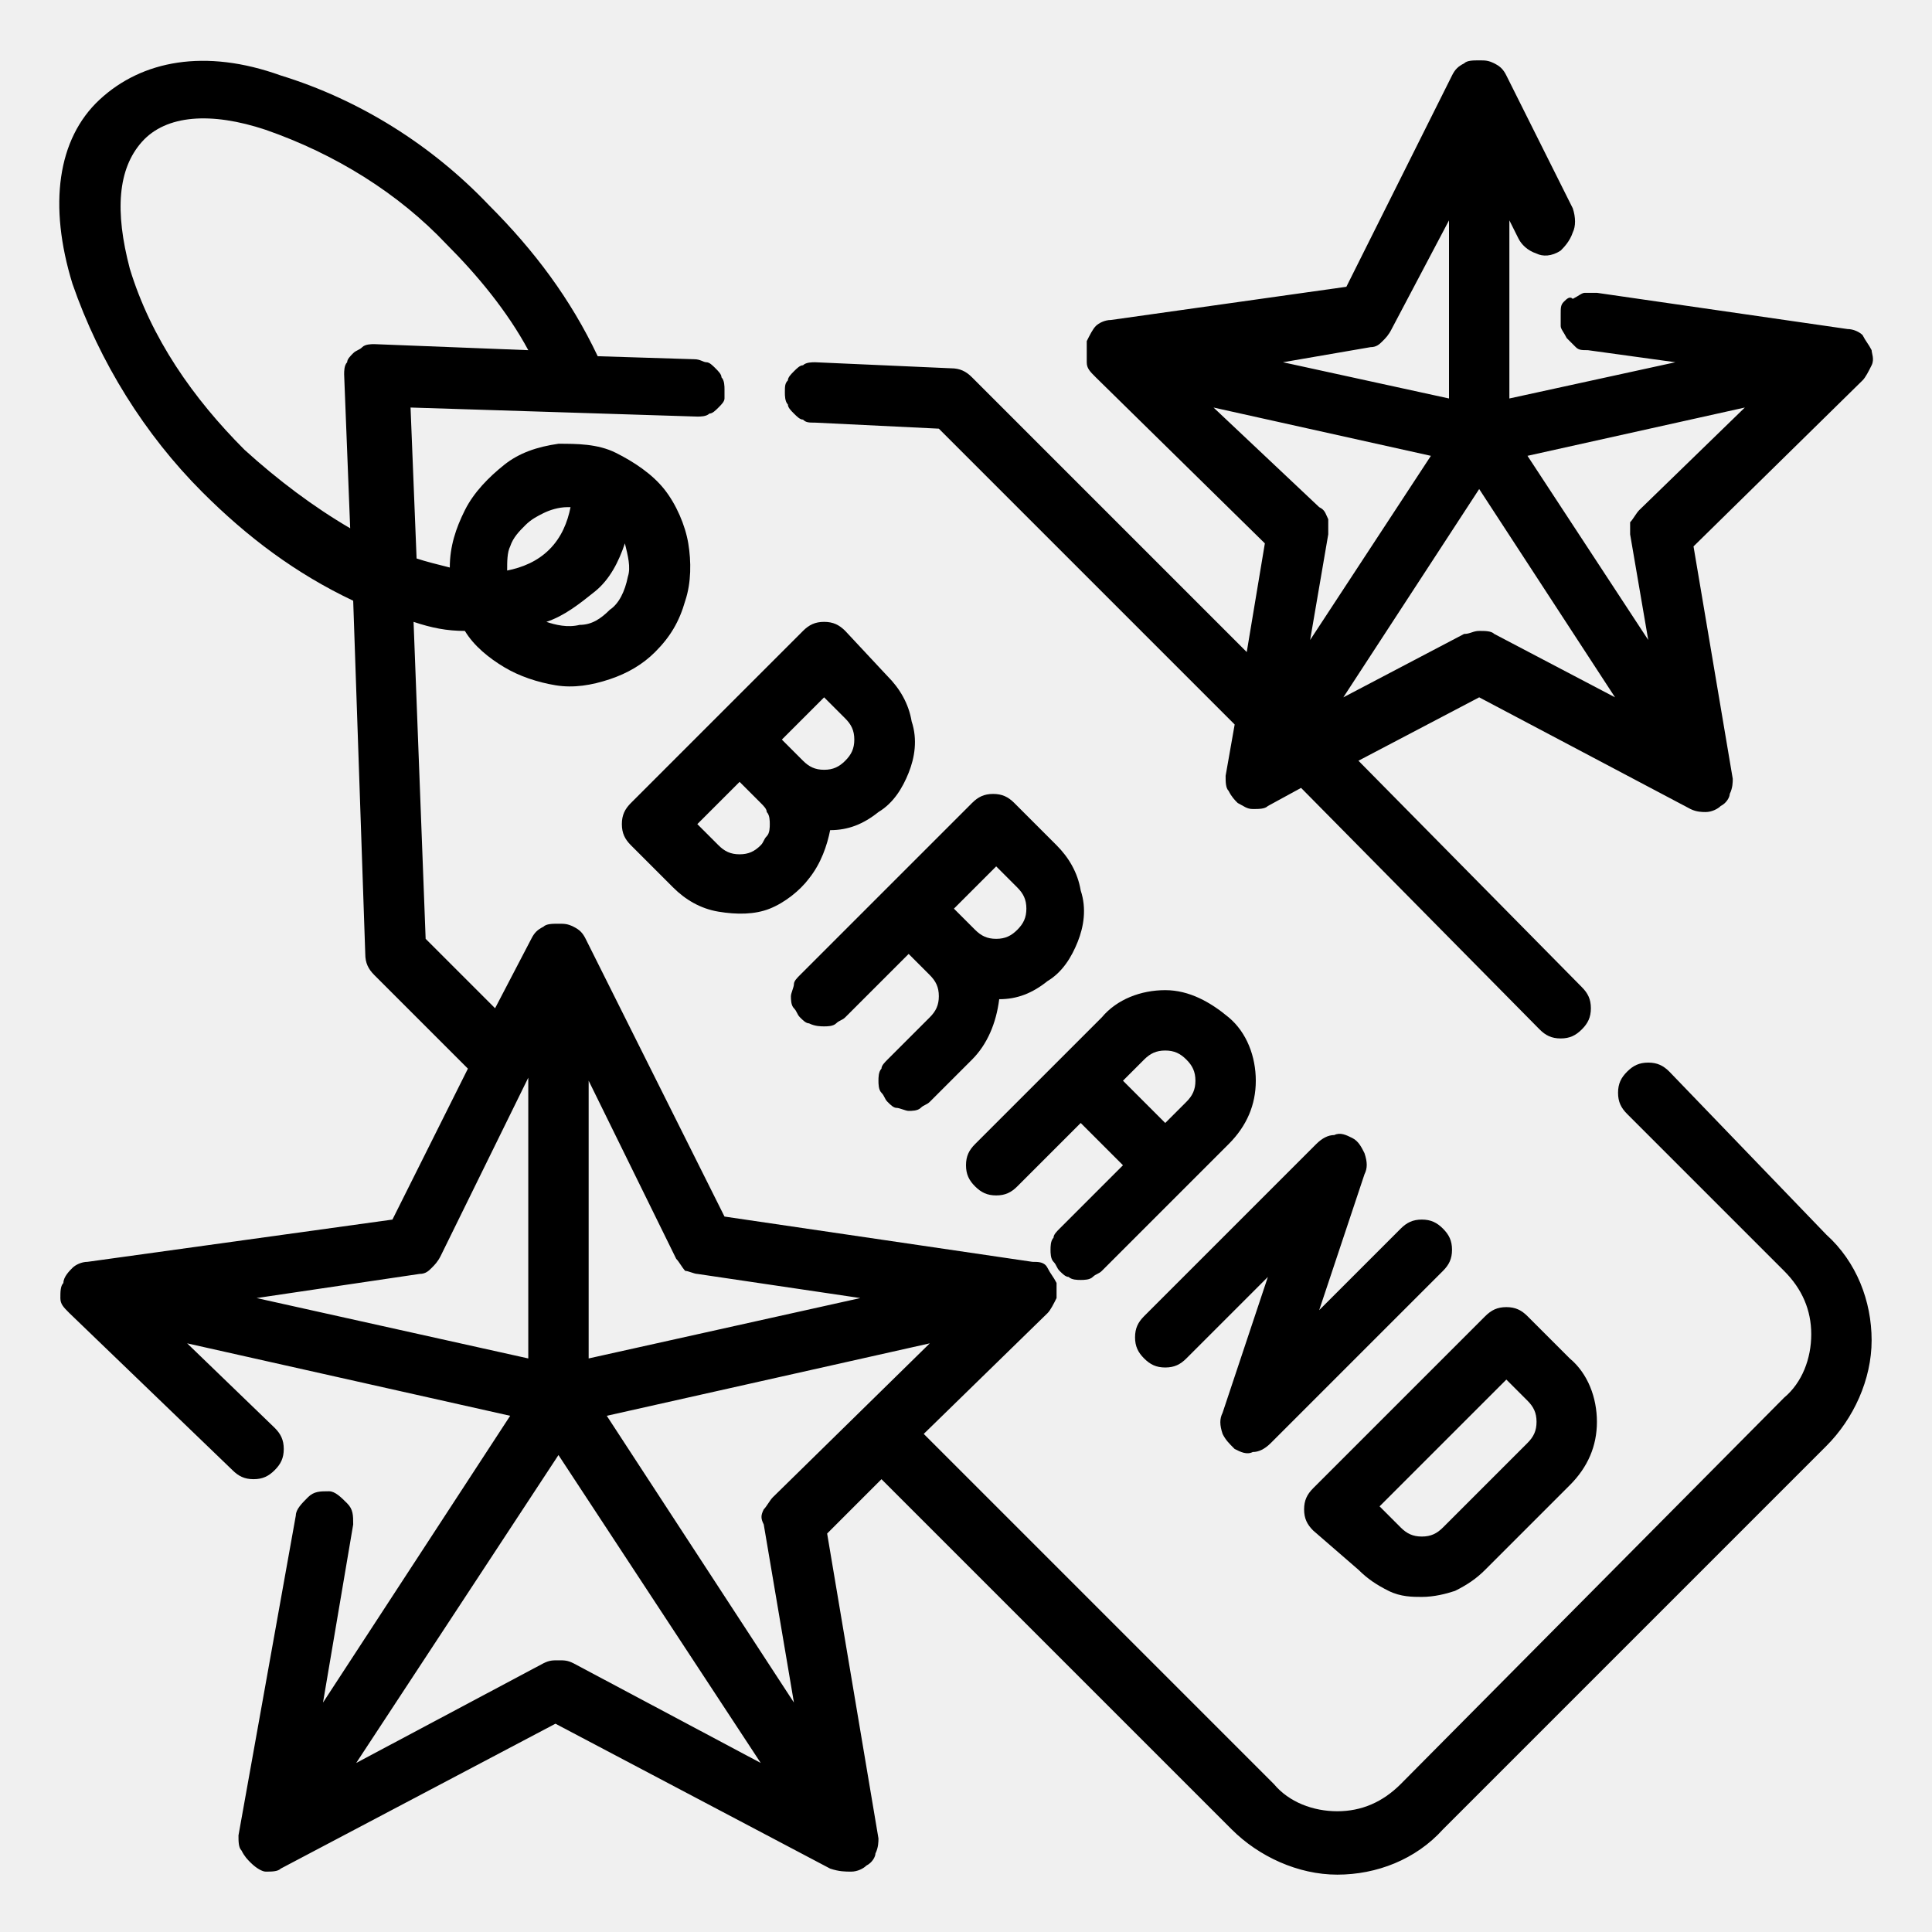
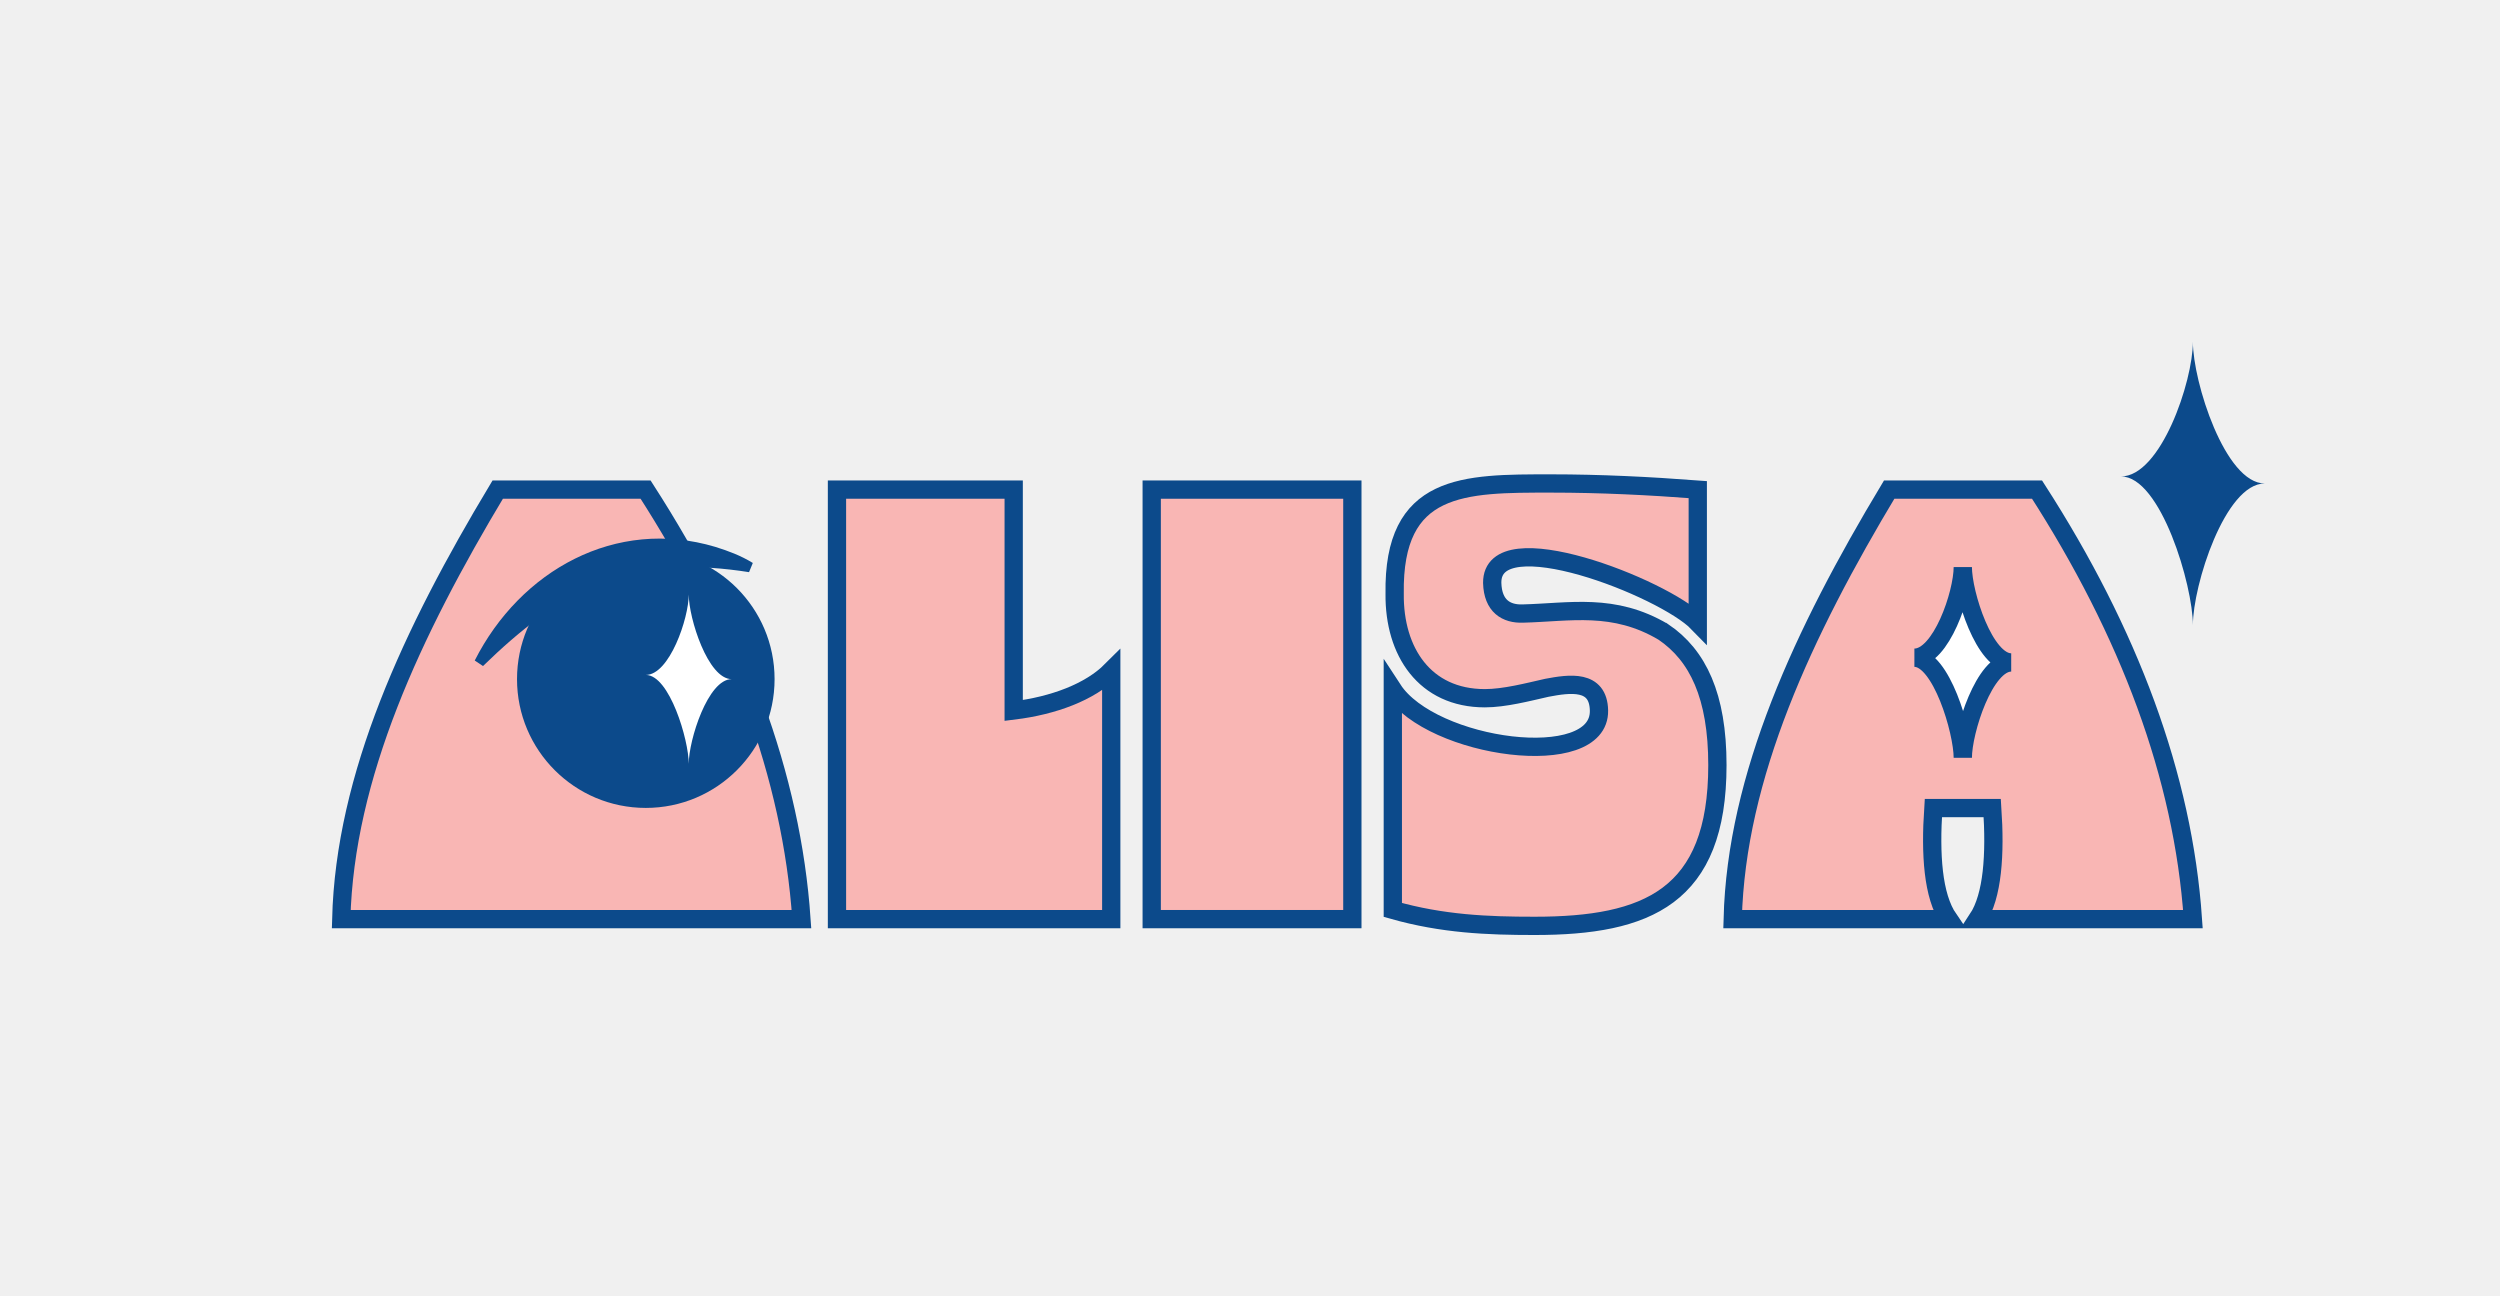
- <svg xmlns="http://www.w3.org/2000/svg" version="1.1" id="Layer_1" x="0px" y="0px" viewBox="0 0 64 64" style="enable-background:new 0 0 64 64;" xml:space="preserve">
+ <svg xmlns="http://www.w3.org/2000/svg" id="Layer_1" data-name="Layer 1" viewBox="0 0 501.127 259.646">
  <defs>
-     <linearGradient id="logo-gradient" x1="50%" y1="0%" x2="50%" y2="100%">
-       <stop offset="0%" stop-color="color-1">
-         <animate attributeName="stop-color" values="#5200ff; #17404e; #5200ff" dur="4s" repeatCount="indefinite" />
-       </stop>
-       <stop offset="50%" stop-color="color-2">
-         <animate attributeName="stop-color" values="#17404e; #5200ff; #17404e" dur="6s" repeatCount="indefinite" />
-       </stop>
-       <stop offset="100%" stop-color="color-3">
-         <animate attributeName="stop-color" values="#5200ff; #17404e; #5200ff" dur="4s" repeatCount="indefinite" />
-       </stop>
-     </linearGradient>
+     <style>
+       .cls-1, .cls-2 {
+         stroke: #0c4a8b;
+         stroke-miterlimit: 10;
+         stroke-width: 3.664px;
+       }
+ 
+       .cls-1, .cls-3 {
+         fill: #fff;
+       }
+ 
+       .cls-2 {
+         fill: #f9b6b4;
+       }
+ 
+       .cls-4 {
+         fill: #0c4a8b;
+       }
+ 
+       .cls-4, .cls-3 {
+         stroke-width: 0px;
+       }
+     </style>
  </defs>
-   <g fill="url('#logo-gradient')">
-     <path d="M27,14l4.1,0.2l9.8,9.8l-0.3,1.7c0,0.2,0,0.4,0.1,0.5c0.1,0.2,0.2,0.3,0.3,0.4c0.2,0.1,0.3,0.2,0.5,0.2   c0.2,0,0.4,0,0.5-0.1l1.1-0.6l7.9,8c0.2,0.2,0.4,0.3,0.7,0.3c0.3,0,0.5-0.1,0.7-0.3c0.2-0.2,0.3-0.4,0.3-0.7s-0.1-0.5-0.3-0.7   L45,25.2l4-2.1l7,3.7c0.2,0.1,0.4,0.1,0.5,0.1c0.2,0,0.4-0.1,0.5-0.2c0.2-0.1,0.3-0.3,0.3-0.4c0.1-0.2,0.1-0.4,0.1-0.5l-1.3-7.7   l5.6-5.5c0.1-0.1,0.2-0.3,0.3-0.5s0-0.4,0-0.5c-0.1-0.2-0.2-0.3-0.3-0.5c-0.1-0.1-0.3-0.2-0.5-0.2l-8.3-1.2c-0.1,0-0.3,0-0.4,0   c-0.1,0-0.2,0.1-0.4,0.2C52,9.8,51.9,9.9,51.8,10c-0.1,0.1-0.1,0.2-0.1,0.4c0,0.1,0,0.3,0,0.4c0,0.1,0.1,0.2,0.2,0.4   c0.1,0.1,0.2,0.2,0.3,0.3c0.1,0.1,0.2,0.1,0.4,0.1l2.9,0.4L50,13.2V7.3l0.3,0.6c0.1,0.2,0.3,0.4,0.6,0.5c0.2,0.1,0.5,0.1,0.8-0.1   C51.8,8.2,52,8,52.1,7.7c0.1-0.2,0.1-0.5,0-0.8l-2.2-4.4c-0.1-0.2-0.2-0.3-0.4-0.4S49.2,2,49,2c-0.2,0-0.4,0-0.5,0.1   c-0.2,0.1-0.3,0.2-0.4,0.4l-3.5,7l-7.8,1.1c-0.2,0-0.4,0.1-0.5,0.2c-0.1,0.1-0.2,0.3-0.3,0.5C36,11.6,36,11.8,36,12   c0,0.2,0.1,0.3,0.3,0.5l5.6,5.5l-0.6,3.6l-9.1-9.1c-0.2-0.2-0.4-0.3-0.7-0.3L27,12c-0.1,0-0.3,0-0.4,0.1c-0.1,0-0.2,0.1-0.3,0.2   c-0.1,0.1-0.2,0.2-0.2,0.3C26,12.7,26,12.8,26,13c0,0.1,0,0.3,0.1,0.4c0,0.1,0.1,0.2,0.2,0.3c0.1,0.1,0.2,0.2,0.3,0.2   C26.7,14,26.8,14,27,14z M48.5,21l-4,2.1l4.5-6.9l4.5,6.9l-4-2.1c-0.1-0.1-0.3-0.1-0.5-0.1S48.7,21,48.5,21z M54,17.7l0.6,3.5   l-4-6.1l7.2-1.6l-3.5,3.4c-0.1,0.1-0.2,0.3-0.3,0.4C54,17.4,54,17.6,54,17.7L54,17.7z M45.4,11.5c0.2,0,0.3-0.1,0.4-0.2   c0.1-0.1,0.2-0.2,0.3-0.4L48,7.3v5.9l-5.5-1.2L45.4,11.5z M40.2,13.5l7.2,1.6l-4,6.1l0.6-3.5c0-0.2,0-0.3,0-0.5   c-0.1-0.2-0.1-0.3-0.3-0.4L40.2,13.5z" />
-     <path d="M55.3,35.5c-0.2-0.2-0.4-0.3-0.7-0.3c-0.3,0-0.5,0.1-0.7,0.3s-0.3,0.4-0.3,0.7c0,0.3,0.1,0.5,0.3,0.7l5.2,5.2   c0.6,0.6,0.9,1.3,0.9,2.1s-0.3,1.6-0.9,2.1L46.4,59.1c-0.6,0.6-1.3,0.9-2.1,0.9c-0.8,0-1.6-0.3-2.1-0.9L30.6,47.5l4.1-4   c0.1-0.1,0.2-0.3,0.3-0.5c0-0.2,0-0.4,0-0.5c-0.1-0.2-0.2-0.3-0.3-0.5s-0.3-0.2-0.5-0.2L24,40.3l-4.6-9.2c-0.1-0.2-0.2-0.3-0.4-0.4   c-0.2-0.1-0.3-0.1-0.5-0.1s-0.4,0-0.5,0.1c-0.2,0.1-0.3,0.2-0.4,0.4l-1.2,2.3l-2.3-2.3l-0.4-10.5c0.6,0.2,1.1,0.3,1.7,0.3   c0.3,0.5,0.8,0.9,1.3,1.2c0.5,0.3,1.1,0.5,1.7,0.6c0.6,0.1,1.2,0,1.8-0.2c0.6-0.2,1.1-0.5,1.5-0.9c0.5-0.5,0.8-1,1-1.7   c0.2-0.6,0.2-1.3,0.1-1.9c-0.1-0.6-0.4-1.3-0.8-1.8c-0.4-0.5-1-0.9-1.6-1.2c-0.6-0.3-1.3-0.3-1.9-0.3c-0.7,0.1-1.3,0.3-1.8,0.7   c-0.5,0.4-1,0.9-1.3,1.5c-0.3,0.6-0.5,1.2-0.5,1.9c-0.4-0.1-0.8-0.2-1.1-0.3l-0.2-5l9.5,0.3c0.1,0,0.3,0,0.4-0.1   c0.1,0,0.2-0.1,0.3-0.2c0.1-0.1,0.2-0.2,0.2-0.3C24,13.1,24,13,24,12.9c0-0.1,0-0.3-0.1-0.4c0-0.1-0.1-0.2-0.2-0.3   c-0.1-0.1-0.2-0.2-0.3-0.2s-0.2-0.1-0.4-0.1l-3.2-0.1c-0.9-1.9-2.1-3.5-3.6-5c-1.9-2-4.3-3.5-6.9-4.3C6.8,1.6,4.7,2,3.3,3.3   S1.6,6.8,2.4,9.4c0.9,2.6,2.4,5,4.3,6.9c1.5,1.5,3.1,2.7,5,3.6l0.4,11.7c0,0.3,0.1,0.5,0.3,0.7l3.1,3.1l-2.5,5L2.9,41.8   c-0.2,0-0.4,0.1-0.5,0.2c-0.1,0.1-0.3,0.3-0.3,0.5C2,42.6,2,42.8,2,43c0,0.2,0.1,0.3,0.3,0.5l5.4,5.2C7.9,48.9,8.1,49,8.4,49   c0.3,0,0.5-0.1,0.7-0.3c0.2-0.2,0.3-0.4,0.3-0.7c0-0.3-0.1-0.5-0.3-0.7l-2.9-2.8l10.7,2.4l-6.2,9.5l1-5.9c0-0.3,0-0.5-0.2-0.7   c-0.2-0.2-0.4-0.4-0.6-0.4c-0.3,0-0.5,0-0.7,0.2c-0.2,0.2-0.4,0.4-0.4,0.6L7.9,60.8c0,0.2,0,0.4,0.1,0.5c0.1,0.2,0.2,0.3,0.3,0.4   C8.5,61.9,8.7,62,8.8,62c0.2,0,0.4,0,0.5-0.1l9.1-4.8l9.1,4.8C27.8,62,28,62,28.2,62c0.2,0,0.4-0.1,0.5-0.2   c0.2-0.1,0.3-0.3,0.3-0.4c0.1-0.2,0.1-0.4,0.1-0.5l-1.7-10.1l1.8-1.8l11.6,11.6c0.9,0.9,2.2,1.5,3.5,1.5s2.6-0.5,3.5-1.5l12.7-12.7   c0.9-0.9,1.5-2.2,1.5-3.5c0-1.3-0.5-2.6-1.5-3.5L55.3,35.5z M20.2,20.2c-0.3,0.3-0.6,0.5-1,0.5c-0.4,0.1-0.8,0-1.1-0.1   c0.6-0.2,1.1-0.6,1.6-1c0.5-0.4,0.8-1,1-1.6c0.1,0.4,0.2,0.8,0.1,1.1C20.7,19.6,20.5,20,20.2,20.2L20.2,20.2z M17.4,17.4   c0.2-0.2,0.4-0.3,0.6-0.4c0.2-0.1,0.5-0.2,0.8-0.2c0,0,0.1,0,0.1,0c-0.1,0.5-0.3,1-0.7,1.4c-0.4,0.4-0.9,0.6-1.4,0.7   c0-0.3,0-0.6,0.1-0.8C17,17.8,17.2,17.6,17.4,17.4z M8.1,14.9c-1.7-1.7-3.1-3.7-3.8-6C3.8,7,3.9,5.6,4.7,4.7s2.3-1,4.1-0.4   c2.3,0.8,4.4,2.1,6,3.8c1,1,2,2.2,2.7,3.5l-5.1-0.2c-0.1,0-0.3,0-0.4,0.1c-0.1,0.1-0.2,0.1-0.3,0.2c-0.1,0.1-0.2,0.2-0.2,0.3   c-0.1,0.1-0.1,0.3-0.1,0.4l0.2,5.1C10.4,16.8,9.2,15.9,8.1,14.9L8.1,14.9z M23.1,42.2l5.4,0.8l-9,2v-9.2l2.9,5.9   c0.1,0.1,0.2,0.3,0.3,0.4C22.8,42.1,23,42.2,23.1,42.2z M8.5,43l5.4-0.8c0.2,0,0.3-0.1,0.4-0.2c0.1-0.1,0.2-0.2,0.3-0.4l2.9-5.9V45   L8.5,43z M18,55.1l-6.2,3.3l6.7-10.2l6.7,10.2L19,55.1C18.8,55,18.7,55,18.5,55S18.2,55,18,55.1L18,55.1z M25.3,50.5l1,5.9   l-6.2-9.5l10.7-2.4l-5.2,5.1c-0.1,0.1-0.2,0.3-0.3,0.4C25.2,50.2,25.2,50.3,25.3,50.5L25.3,50.5z" />
-     <g>
-       <path d="M27.5,27.5c0.6,0,1.1-0.2,1.6-0.6c0.5-0.3,0.8-0.8,1-1.3c0.2-0.5,0.3-1.1,0.1-1.7c-0.1-0.6-0.4-1.1-0.8-1.5L28,20.9    c-0.2-0.2-0.4-0.3-0.7-0.3c-0.3,0-0.5,0.1-0.7,0.3l-5.7,5.7c-0.2,0.2-0.3,0.4-0.3,0.7c0,0.3,0.1,0.5,0.3,0.7l1.4,1.4    c0.4,0.4,0.9,0.7,1.5,0.8c0.6,0.1,1.2,0.1,1.7-0.1c0.5-0.2,1-0.6,1.3-1C27.2,28.6,27.4,28,27.5,27.5L27.5,27.5z M27.3,23.1    l0.7,0.7c0.2,0.2,0.3,0.4,0.3,0.7c0,0.3-0.1,0.5-0.3,0.7c-0.2,0.2-0.4,0.3-0.7,0.3c-0.3,0-0.5-0.1-0.7-0.3l-0.7-0.7L27.3,23.1z     M25.2,28c-0.2,0.2-0.4,0.3-0.7,0.3S24,28.2,23.8,28l-0.7-0.7l1.4-1.4l0.7,0.7c0.1,0.1,0.2,0.2,0.2,0.3c0.1,0.1,0.1,0.3,0.1,0.4    c0,0.1,0,0.3-0.1,0.4C25.3,27.8,25.3,27.9,25.2,28L25.2,28z" />
-       <path d="M29.4,35.1c-0.1,0.1-0.2,0.2-0.2,0.3c-0.1,0.1-0.1,0.3-0.1,0.4c0,0.1,0,0.3,0.1,0.4c0.1,0.1,0.1,0.2,0.2,0.3    c0.1,0.1,0.2,0.2,0.3,0.2s0.3,0.1,0.4,0.1c0.1,0,0.3,0,0.4-0.1c0.1-0.1,0.2-0.1,0.3-0.2l1.4-1.4c0.5-0.5,0.8-1.2,0.9-2    c0.6,0,1.1-0.2,1.6-0.6c0.5-0.3,0.8-0.8,1-1.3c0.2-0.5,0.3-1.1,0.1-1.7c-0.1-0.6-0.4-1.1-0.8-1.5l-1.4-1.4    c-0.2-0.2-0.4-0.3-0.7-0.3c-0.3,0-0.5,0.1-0.7,0.3l-5.7,5.7c-0.1,0.1-0.2,0.2-0.2,0.3s-0.1,0.3-0.1,0.4c0,0.1,0,0.3,0.1,0.4    c0.1,0.1,0.1,0.2,0.2,0.3c0.1,0.1,0.2,0.2,0.3,0.2C27,34,27.2,34,27.3,34c0.1,0,0.3,0,0.4-0.1c0.1-0.1,0.2-0.1,0.3-0.2l2.1-2.1    l0.7,0.7c0.2,0.2,0.3,0.4,0.3,0.7c0,0.3-0.1,0.5-0.3,0.7L29.4,35.1z M33,28.7l0.7,0.7c0.2,0.2,0.3,0.4,0.3,0.7s-0.1,0.5-0.3,0.7    c-0.2,0.2-0.4,0.3-0.7,0.3s-0.5-0.1-0.7-0.3l-0.7-0.7L33,28.7z" />
-       <path d="M35.1,40.7c-0.1,0.1-0.2,0.2-0.2,0.3c-0.1,0.1-0.1,0.3-0.1,0.4c0,0.1,0,0.3,0.1,0.4c0.1,0.1,0.1,0.2,0.2,0.3    c0.1,0.1,0.2,0.2,0.3,0.2c0.1,0.1,0.3,0.1,0.4,0.1c0.1,0,0.3,0,0.4-0.1c0.1-0.1,0.2-0.1,0.3-0.2l4.2-4.2c0.6-0.6,0.9-1.3,0.9-2.1    c0-0.8-0.3-1.6-0.9-2.1c-0.6-0.5-1.3-0.9-2.1-0.9c-0.8,0-1.6,0.3-2.1,0.9l-4.2,4.2c-0.2,0.2-0.3,0.4-0.3,0.7    c0,0.3,0.1,0.5,0.3,0.7c0.2,0.2,0.4,0.3,0.7,0.3c0.3,0,0.5-0.1,0.7-0.3l2.1-2.1l1.4,1.4L35.1,40.7z M37.2,35.8l0.7-0.7    c0.2-0.2,0.4-0.3,0.7-0.3c0.3,0,0.5,0.1,0.7,0.3c0.2,0.2,0.3,0.4,0.3,0.7c0,0.3-0.1,0.5-0.3,0.7l-0.7,0.7L37.2,35.8z" />
-       <path d="M40.9,48c0.2,0.1,0.4,0.2,0.6,0.1c0.2,0,0.4-0.1,0.6-0.3l5.7-5.7c0.2-0.2,0.3-0.4,0.3-0.7c0-0.3-0.1-0.5-0.3-0.7    c-0.2-0.2-0.4-0.3-0.7-0.3s-0.5,0.1-0.7,0.3l-2.7,2.7l1.5-4.5c0.1-0.2,0.1-0.4,0-0.7c-0.1-0.2-0.2-0.4-0.4-0.5    c-0.2-0.1-0.4-0.2-0.6-0.1c-0.2,0-0.4,0.1-0.6,0.3l-5.7,5.7c-0.2,0.2-0.3,0.4-0.3,0.7s0.1,0.5,0.3,0.7c0.2,0.2,0.4,0.3,0.7,0.3    s0.5-0.1,0.7-0.3l2.7-2.7l-1.5,4.5c-0.1,0.2-0.1,0.4,0,0.7C40.6,47.7,40.7,47.8,40.9,48z" />
-       <path d="M45,52c0.3,0.3,0.6,0.5,1,0.7c0.4,0.2,0.8,0.2,1.1,0.2c0.4,0,0.8-0.1,1.1-0.2c0.4-0.2,0.7-0.4,1-0.7l2.8-2.8    c0.6-0.6,0.9-1.3,0.9-2.1c0-0.8-0.3-1.6-0.9-2.1l-1.4-1.4c-0.2-0.2-0.4-0.3-0.7-0.3c-0.3,0-0.5,0.1-0.7,0.3l-5.7,5.7    c-0.2,0.2-0.3,0.4-0.3,0.7c0,0.3,0.1,0.5,0.3,0.7L45,52z M49.9,45.7l0.7,0.7c0.2,0.2,0.3,0.4,0.3,0.7c0,0.3-0.1,0.5-0.3,0.7    l-2.8,2.8c-0.2,0.2-0.4,0.3-0.7,0.3c-0.3,0-0.5-0.1-0.7-0.3l-0.7-0.7L49.9,45.7z" />
-     </g>
+   <g>
+     <path class="cls-2" d="M111.699,184.239h-43.295c.737-28.658,14.145-57.44,31.363-86.098h29.643c18.449,28.658,29.273,57.44,31.241,86.098h-48.953" />
+     <path class="cls-2" d="M167.773,98.141h35.423v44.28c7.993-.985,15.25-3.69,19.555-7.996v49.814h-54.978v-86.098Z" />
+     <path class="cls-2" d="M271.081,184.239h-40.22v-86.098h40.22v86.098Z" />
+     <path class="cls-2" d="M333.433,126.677c6.887,4.673,10.822,12.79,10.822,26.69,0,26.444-14.145,32.224-36.654,32.224-9.47,0-18.449-.37-28.41-3.196v-44.176c7.795,11.955,41.572,16.501,41.327,4.202-.124-6.274-5.904-5.412-10.455-4.551-3.814.861-8.487,2.092-12.423,2.092-12.053,0-18.203-9.348-18.081-20.91-.367-22.263,13.9-22.139,31.365-22.139,9.84,0,19.679.491,29.395,1.228v26.69c-6.791-6.988-41.327-20.541-41.203-7.993.122,4.673,2.829,6.271,6.149,6.149,9.47-.246,18.203-2.214,28.167,3.69Z" />
+     <path class="cls-2" d="M378.686,98.141h29.641c18.449,28.658,29.273,57.44,31.241,86.098h-43.173c3.077-4.673,3.568-13.039,2.953-22.263h-11.808c-.615,9.224-.124,17.59,3.075,22.263h-43.295c.737-28.658,14.145-57.44,31.365-86.098Z" />
  </g>
+   <g>
+     <circle class="cls-4" cx="129.451" cy="136.134" r="25.814" />
+     <path class="cls-4" d="M95.16,132.403c9.137-18.031,28.24-28.753,48.215-22.783,2.62.811,5.14,1.761,7.527,3.226l-.756,1.844c-4.934-.779-10.025-1.182-14.985-.93-9.802.283-19.021,3.967-26.818,9.852-4.017,2.928-7.858,6.321-11.526,9.899,0,0-1.657-1.108-1.657-1.108h0Z" />
+     <path class="cls-3" d="M138.06,153.097h0c0-4.755-3.854-17.805-8.609-17.805h0c4.755,0,8.609-11.367,8.609-16.122h0c0,4.755,3.854,16.963,8.609,16.963h0c-4.755,0-8.609,12.209-8.609,16.963Z" />
+   </g>
+   <path class="cls-1" d="M393.444,151.905h0c0-5.359-4.344-20.067-9.703-20.067h0c5.359,0,9.703-12.81,9.703-18.169h0c0,5.359,4.344,19.118,9.703,19.118h0c-5.359,0-9.703,13.759-9.703,19.118Z" />
+   <path class="cls-4" d="M439.568,125.301h0c0-7.957-6.451-29.798-14.408-29.798h0c7.957,0,14.408-19.023,14.408-26.98h0c0,7.957,6.451,28.389,14.408,28.389h0c-7.957,0-14.408,20.432-14.408,28.389Z" />
</svg>
